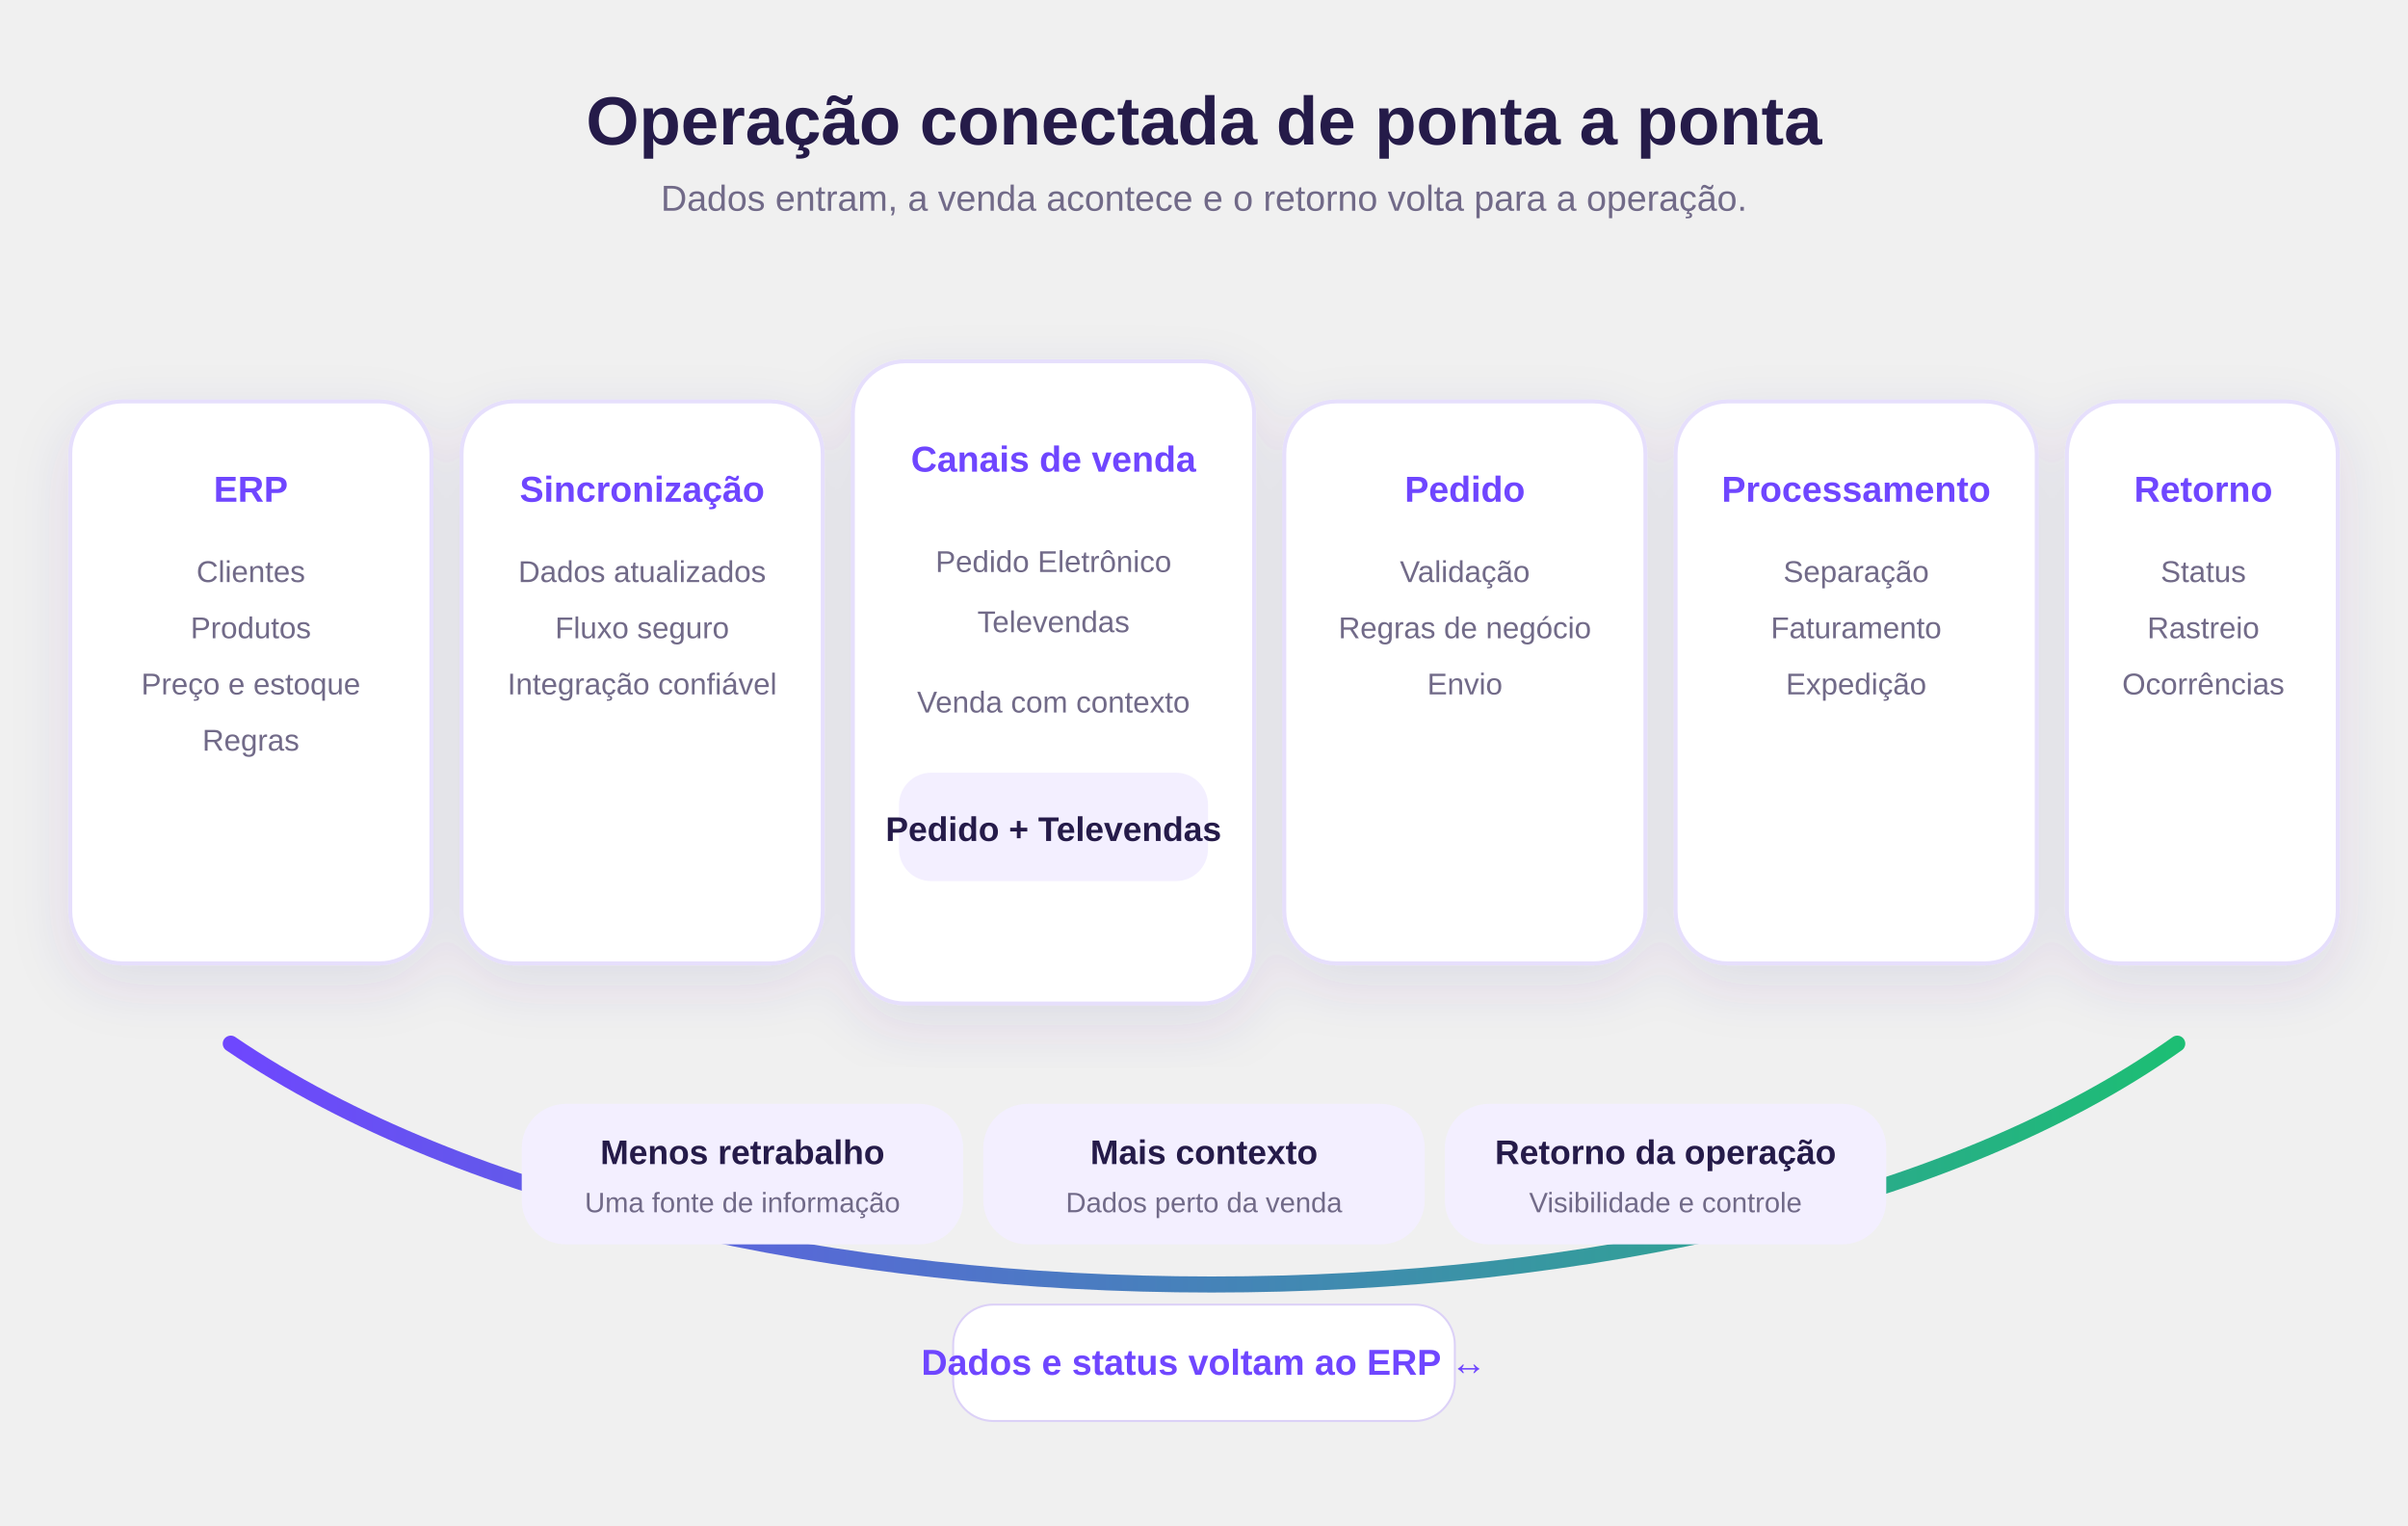
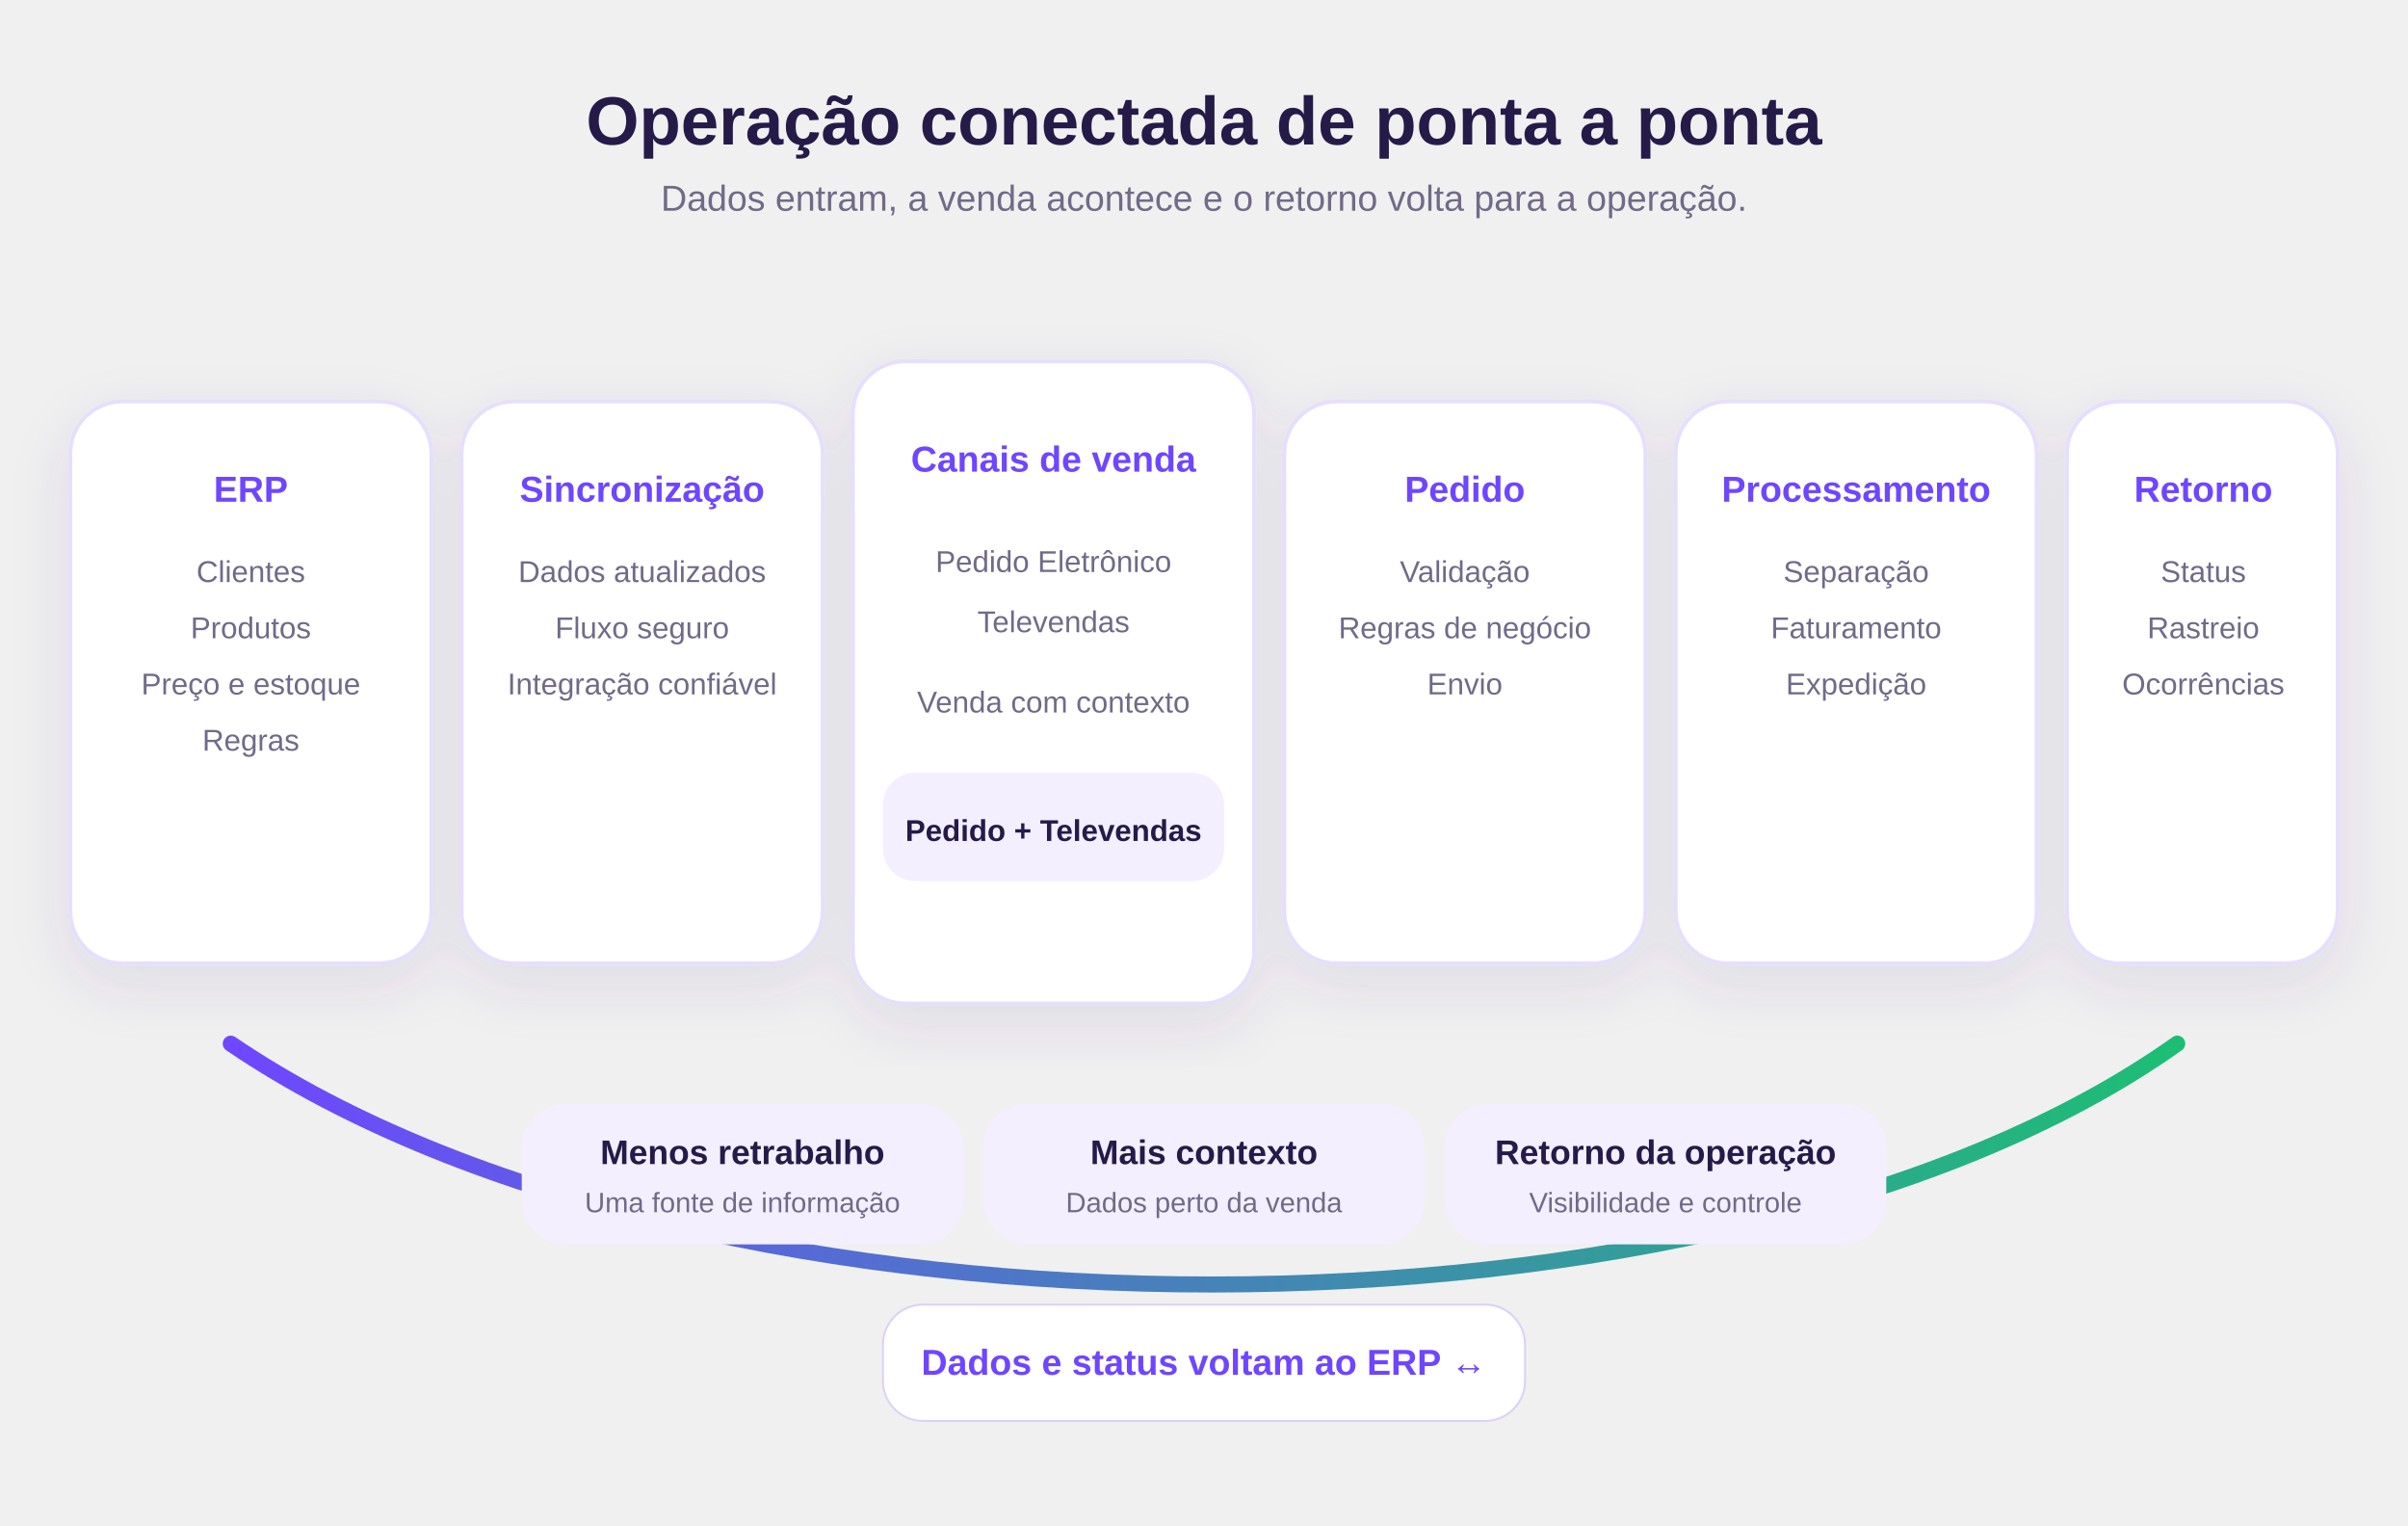
<svg xmlns="http://www.w3.org/2000/svg" viewBox="0 0 1200 760" role="img" aria-labelledby="title desc">
  <defs>
    <linearGradient id="g" x1="0" x2="1">
      <stop stop-color="#6f46ff" />
      <stop offset="1" stop-color="#1cbf73" />
    </linearGradient>
    <filter id="s">
      <feDropShadow dx="0" dy="10" stdDeviation="14" flood-color="#4b3498" flood-opacity=".11" />
    </filter>
  </defs>
  <g font-family="Satoshi,Arial,sans-serif">
-     <text x="600" y="72" text-anchor="middle" fill="#251b49" font-size="34" font-weight="900">Operação conectada de ponta a ponta</text>
+     <text x="600" y="72" text-anchor="middle" fill="#251b49" font-size="34" font-weight="800">Operação conectada de ponta a ponta</text>
    <text x="600" y="105" text-anchor="middle" fill="#716a88" font-size="18">Dados entram, a venda acontece e o retorno volta para a operação.</text>
    <g stroke="url(#g)" stroke-width="8" fill="none" stroke-linecap="round">
      <path d="M115 350H1085" />
      <path d="M1085 520C860 680 350 680 115 520" />
    </g>
    <g fill="#fff" stroke="#e6dffc" stroke-width="2" filter="url(#s)">
      <rect x="35" y="200" width="180" height="280" rx="26" />
      <rect x="230" y="200" width="180" height="280" rx="26" />
      <rect x="425" y="180" width="200" height="320" rx="26" />
      <rect x="640" y="200" width="180" height="280" rx="26" />
      <rect x="835" y="200" width="180" height="280" rx="26" />
      <rect x="1030" y="200" width="135" height="280" rx="26" />
    </g>
-     <g fill="#6f46ff" font-size="18" font-weight="850">
+     <g fill="#6f46ff" font-size="18" font-weight="800">
      <text x="125" y="250" text-anchor="middle">ERP</text>
      <text x="320" y="250" text-anchor="middle">Sincronização</text>
      <text x="525" y="235" text-anchor="middle">Canais de venda</text>
      <text x="730" y="250" text-anchor="middle">Pedido</text>
      <text x="925" y="250" text-anchor="middle">Processamento</text>
      <text x="1098" y="250" text-anchor="middle">Retorno</text>
    </g>
    <g fill="#716a88" font-size="15" text-anchor="middle">
      <text x="125" y="290">Clientes</text>
      <text x="125" y="318">Produtos</text>
      <text x="125" y="346">Preço e estoque</text>
      <text x="125" y="374">Regras</text>
      <text x="320" y="290">Dados atualizados</text>
      <text x="320" y="318">Fluxo seguro</text>
      <text x="320" y="346">Integração confiável</text>
      <text x="525" y="285">Pedido Eletrônico</text>
      <text x="525" y="315">Televendas</text>
      <text x="525" y="355">Venda com contexto</text>
      <text x="730" y="290">Validação</text>
      <text x="730" y="318">Regras de negócio</text>
      <text x="730" y="346">Envio</text>
      <text x="925" y="290">Separação</text>
      <text x="925" y="318">Faturamento</text>
      <text x="925" y="346">Expedição</text>
      <text x="1098" y="290">Status</text>
      <text x="1098" y="318">Rastreio</text>
      <text x="1098" y="346">Ocorrências</text>
    </g>
    <g fill="#f3efff">
-       <rect x="448" y="385" width="154" height="54" rx="16" />
+       <rect x="440" y="385" width="170" height="54" rx="16" />
      <rect x="260" y="550" width="220" height="70" rx="22" />
      <rect x="490" y="550" width="220" height="70" rx="22" />
      <rect x="720" y="550" width="220" height="70" rx="22" />
    </g>
-     <text x="525" y="419" text-anchor="middle" fill="#251b49" font-size="17" font-weight="800">Pedido + Televendas</text>
+     <text x="525" y="419" text-anchor="middle" fill="#251b49" font-size="15" font-weight="800">Pedido + Televendas</text>
    <g fill="#251b49" font-size="17" font-weight="800" text-anchor="middle">
      <text x="370" y="580">Menos retrabalho</text>
      <text x="600" y="580">Mais contexto</text>
      <text x="830" y="580">Retorno da operação</text>
    </g>
    <g fill="#716a88" font-size="14" text-anchor="middle">
      <text x="370" y="604">Uma fonte de informação</text>
      <text x="600" y="604">Dados perto da venda</text>
      <text x="830" y="604">Visibilidade e controle</text>
    </g>
-     <rect x="475" y="650" width="250" height="58" rx="20" fill="#fff" stroke="#dcd1f7" />
-     <text x="600" y="685" text-anchor="middle" fill="#6f46ff" font-size="18" font-weight="850">Dados e status voltam ao ERP ↔</text>
+     <rect x="440" y="650" width="320" height="58" rx="20" fill="#fff" stroke="#dcd1f7" />
+     <text x="600" y="685" text-anchor="middle" fill="#6f46ff" font-size="18" font-weight="800">Dados e status voltam ao ERP ↔</text>
  </g>
</svg>
